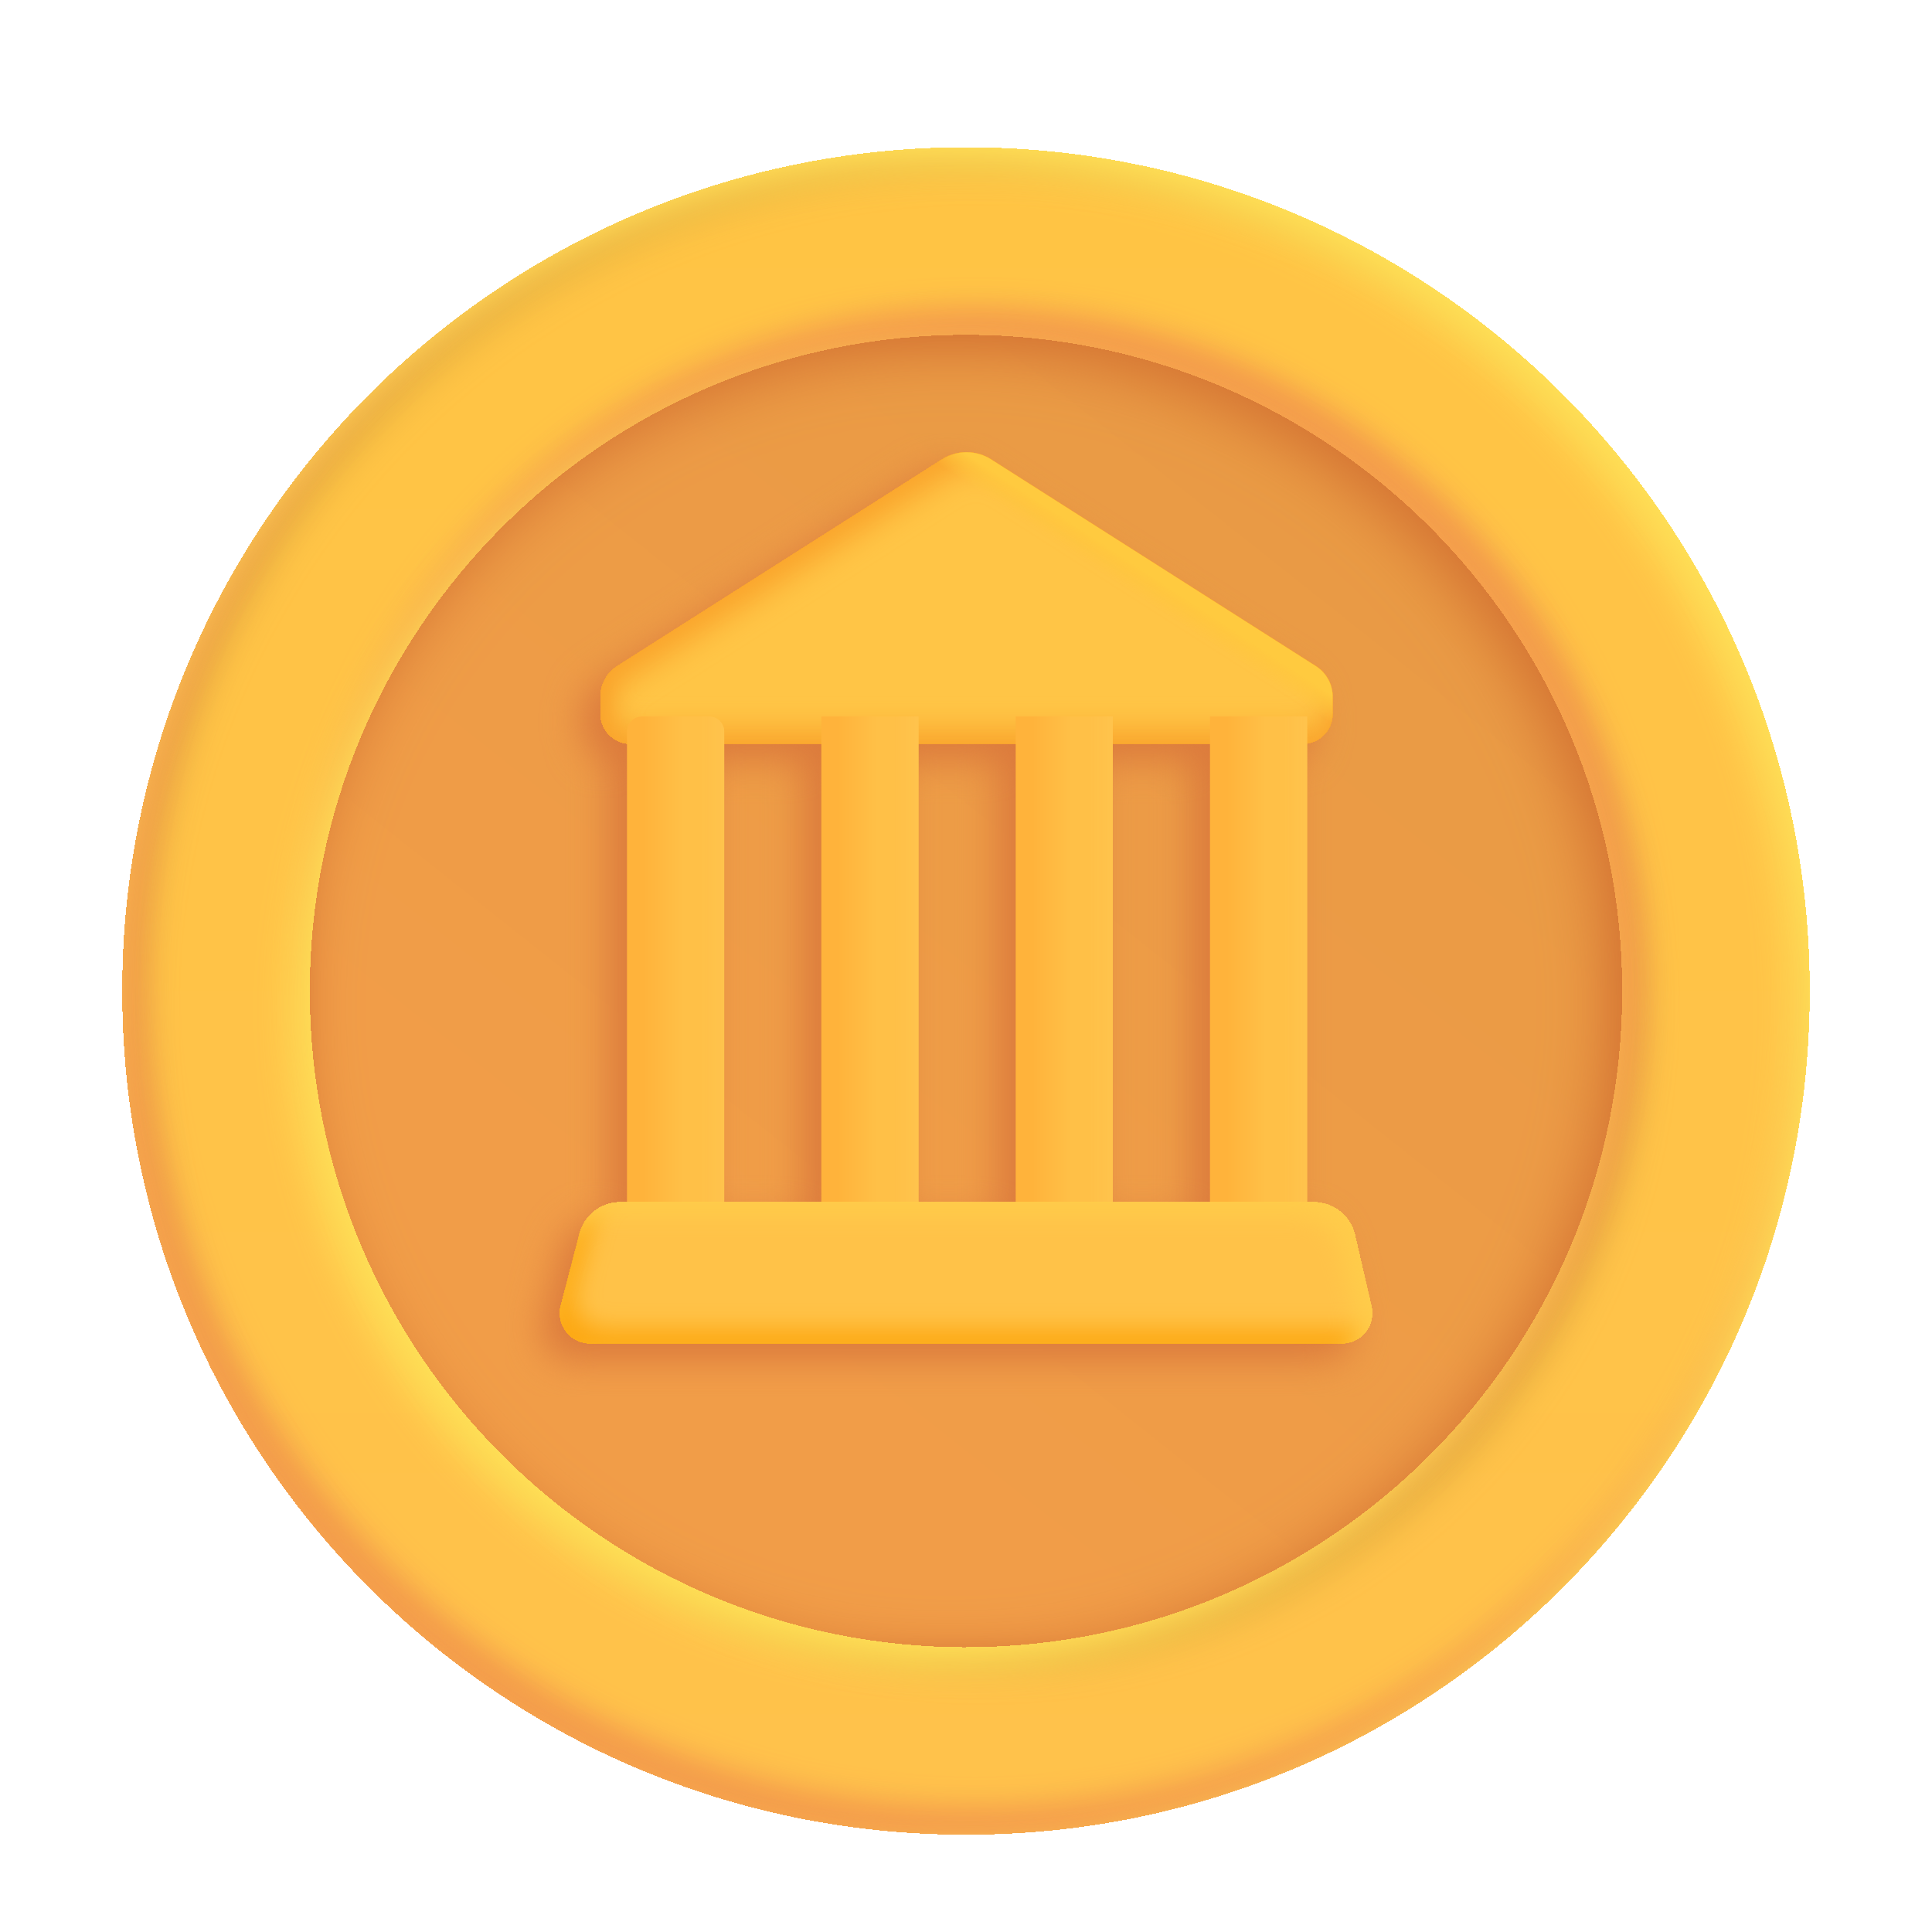
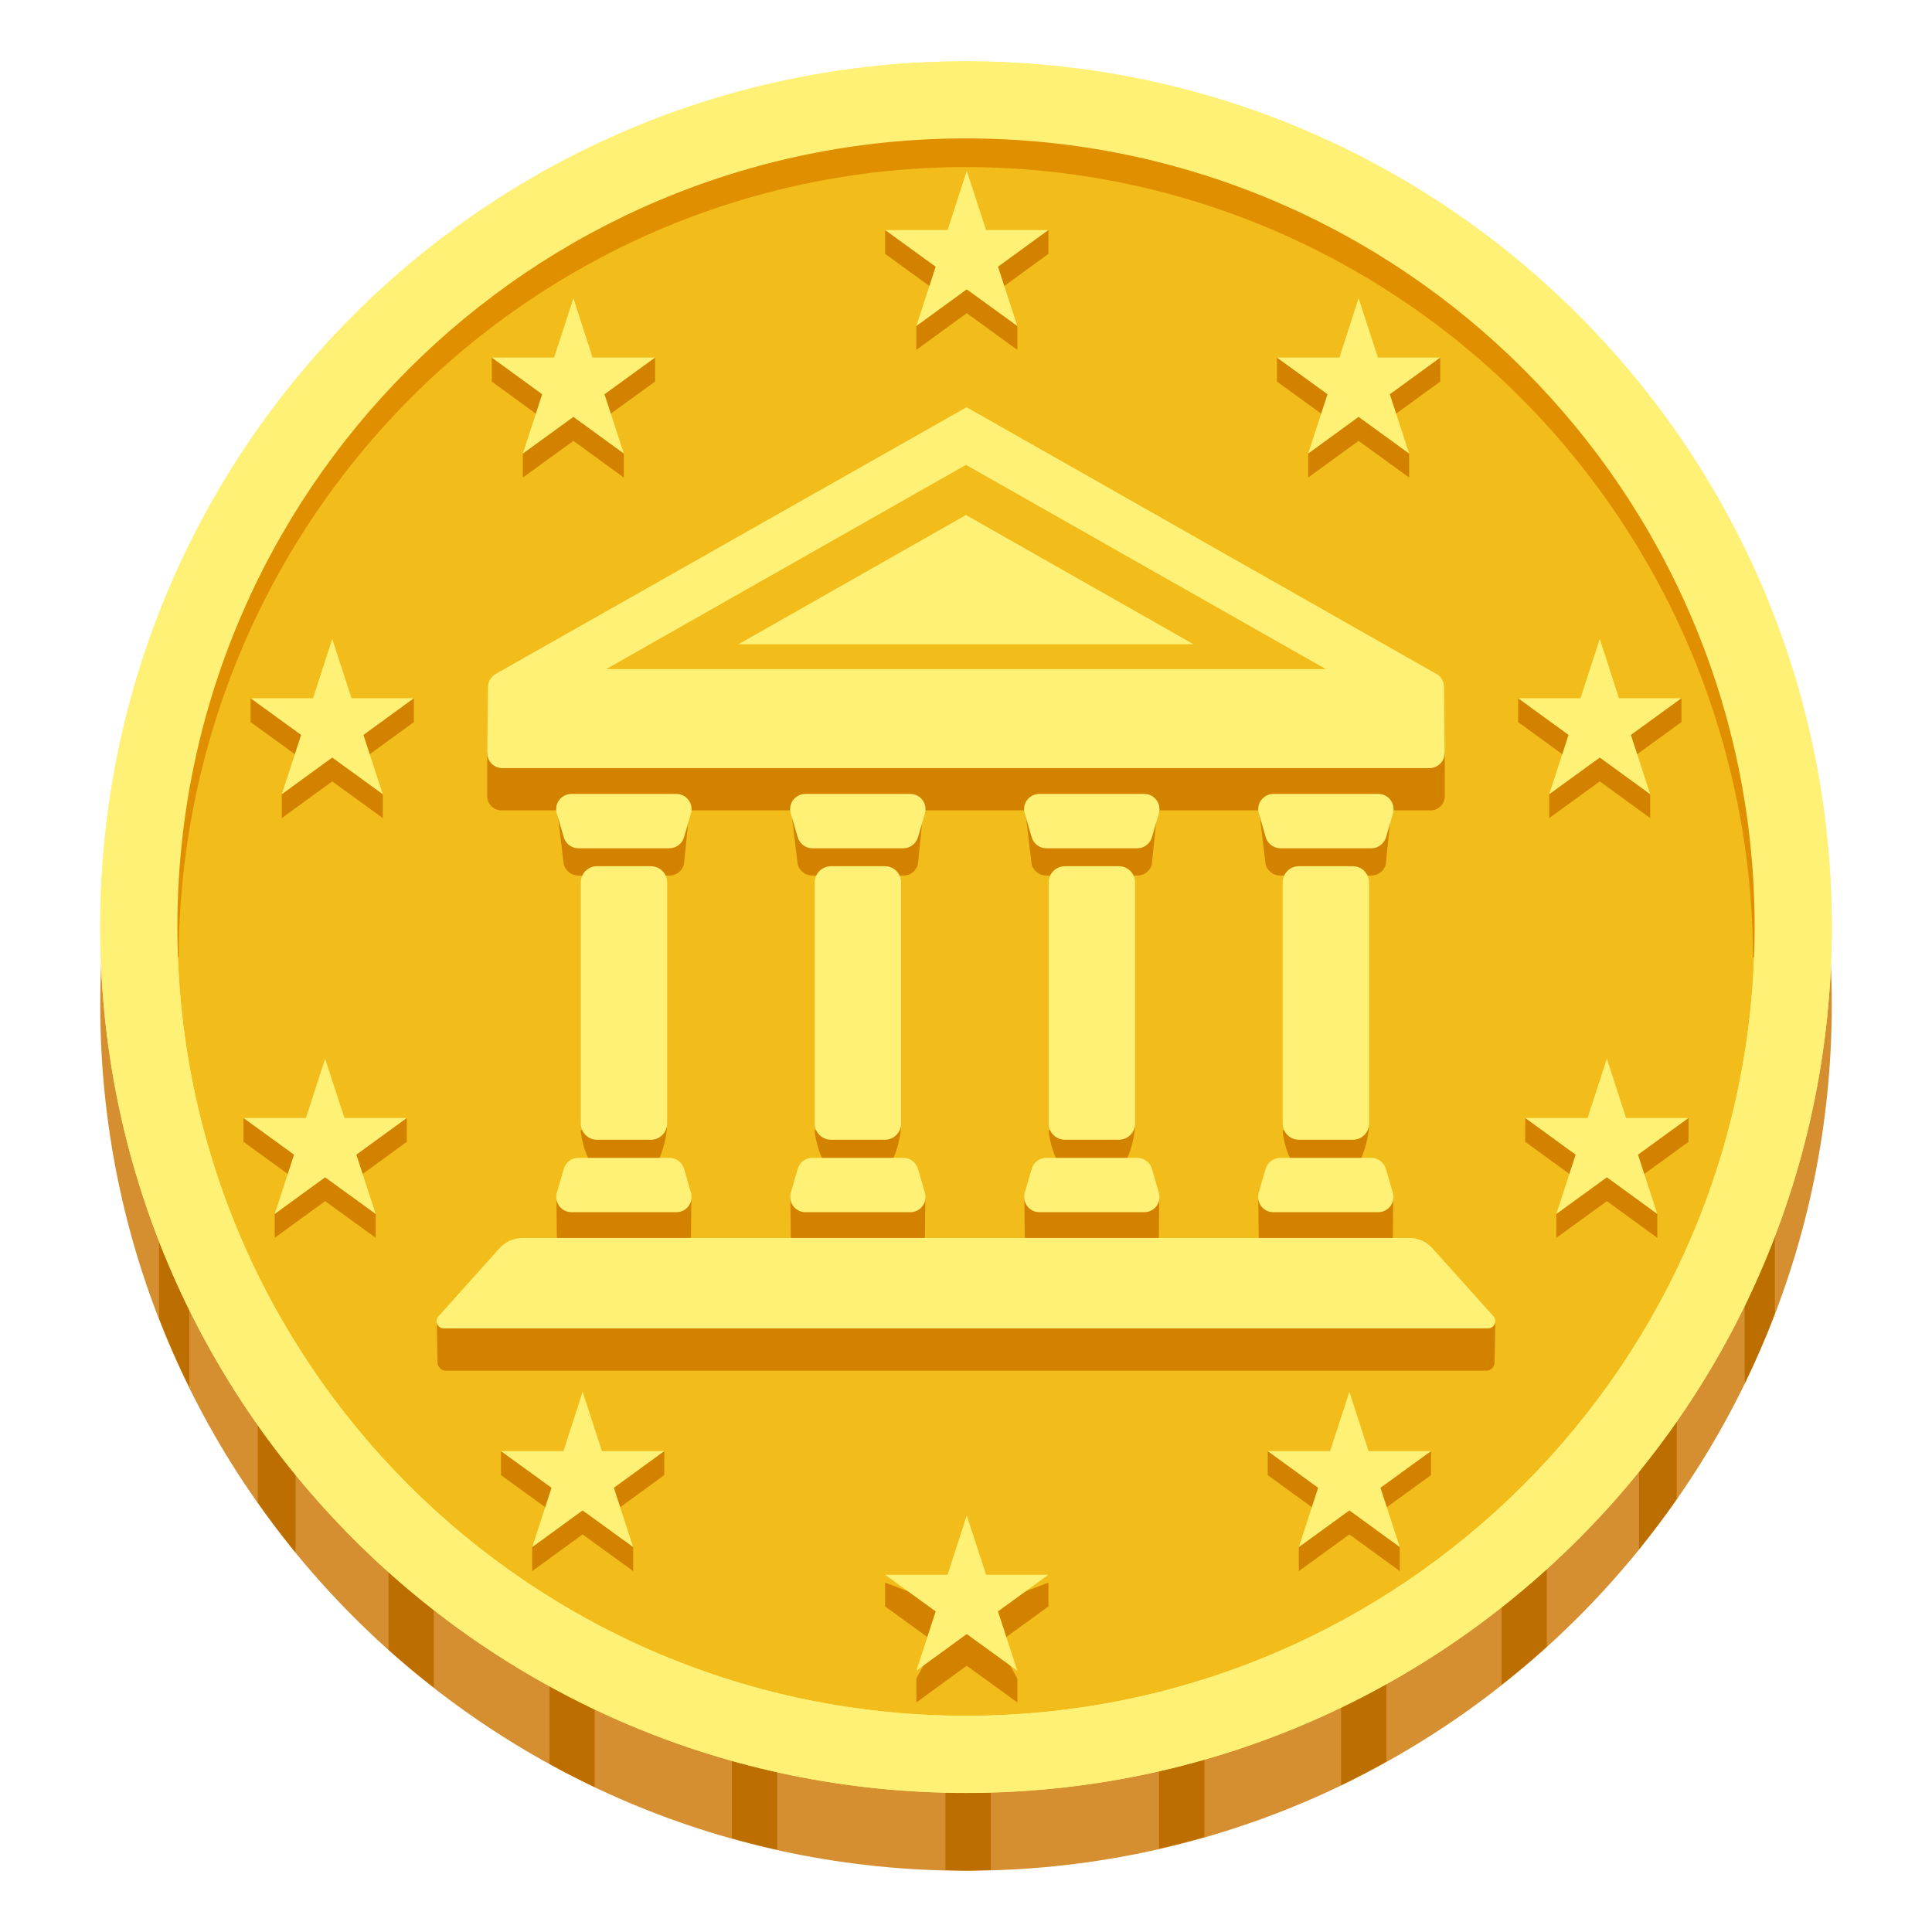
- <svg xmlns="http://www.w3.org/2000/svg" viewBox="0 0 32 32">
-   <g fill="none">
-     <g filter="url(#iAjFfXx)">
-       <circle cx="16" cy="16.414" r="10.875" fill="url(#i6PeFWd)" />
-     </g>
-     <g filter="url(#iouJTNe)">
-       <path fill="url(#i2C546d)" fill-rule="evenodd" d="M16 30.383c7.715 0 13.969-6.254 13.969-13.969S23.715 2.445 16 2.445S2.031 8.7 2.031 16.415c0 7.714 6.254 13.968 13.969 13.968m0-3.094c6.006 0 10.875-4.869 10.875-10.875S22.006 5.54 16 5.54S5.125 10.408 5.125 16.414S9.994 27.29 16 27.29" clip-rule="evenodd" />
-     </g>
-     <g filter="url(#ipWHWSi)">
-       <path fill="#DC7B3C" fill-rule="evenodd" d="M9.913 11.315a.6.6 0 0 0-.278.507v.28a.5.5 0 0 0 .438.496v7.597h-.108a.7.7 0 0 0-.677.524l-.31 1.186a.5.5 0 0 0 .484.626h12.45a.5.5 0 0 0 .488-.612l-.272-1.181a.7.7 0 0 0-.683-.543h-.107v-7.6a.5.5 0 0 0 .422-.493v-.28a.6.6 0 0 0-.277-.507L16.1 7.89a.75.75 0 0 0-.806 0zm9.816 8.88v-7.593h-1.61v7.593zm-3.219 0v-7.593H14.9v7.593zm-3.219 0v-7.593h-1.609v7.593z" clip-rule="evenodd" />
-     </g>
-     <g filter="url(#iiB72gd)">
-       <path fill="#FFC546" d="M9.948 11.54a.6.6 0 0 1 .277-.506l5.383-3.426a.75.75 0 0 1 .805 0l5.382 3.426a.6.6 0 0 1 .278.506v.28a.5.5 0 0 1-.5.5H10.448a.5.5 0 0 1-.5-.5z" />
-     </g>
-     <path fill="url(#iAvbCdp)" d="M9.948 11.54a.6.6 0 0 1 .277-.506l5.383-3.426a.75.75 0 0 1 .805 0l5.382 3.426a.6.6 0 0 1 .278.506v.28a.5.5 0 0 1-.5.5H10.448a.5.5 0 0 1-.5-.5z" />
-     <path fill="url(#iBbIFqd)" d="M10.385 12.117a.25.25 0 0 1 .25-.25h1.11a.25.25 0 0 1 .25.25v8.016h-1.61z" />
-     <path fill="url(#isw5ceb)" d="M10.385 12.117a.25.25 0 0 1 .25-.25h1.11a.25.25 0 0 1 .25.25v8.016h-1.61z" />
-     <path fill="url(#izwpI3d)" d="M13.604 11.867h1.609v8.266h-1.609z" />
-     <path fill="url(#i8WXOKe)" d="M13.604 11.867h1.609v8.266h-1.609z" />
-     <path fill="url(#iQycaOd)" d="M16.823 11.867h1.609v8.266h-1.609z" />
-     <path fill="url(#ij90kmb)" d="M16.823 11.867h1.609v8.266h-1.609z" />
-     <path fill="url(#iiyv3De)" d="M20.041 11.867h1.609v8.266h-1.609z" />
-     <path fill="url(#iHzNxce)" d="M20.041 11.867h1.609v8.266h-1.609z" />
-     <g filter="url(#iy0scMd)">
-       <path fill="#FFC248" d="M9.6 20.437a.7.7 0 0 1 .678-.523h11.48a.7.7 0 0 1 .682.543l.273 1.18a.5.5 0 0 1-.488.613H9.775a.5.5 0 0 1-.484-.626z" />
-     </g>
-     <defs>
-       <linearGradient id="i6PeFWd" x1="11.563" x2="23.313" y1="21.852" y2="7.039" gradientUnits="userSpaceOnUse">
-         <stop stop-color="#F19D48" />
-         <stop offset="1" stop-color="#E89A44" />
-       </linearGradient>
-       <linearGradient id="i2C546d" x1="16" x2="16" y1="2.445" y2="30.383" gradientUnits="userSpaceOnUse">
-         <stop stop-color="#FFC444" />
-         <stop offset="1" stop-color="#FFC24B" />
-       </linearGradient>
-       <linearGradient id="iAvbCdp" x1="19.313" x2="18.906" y1="9.289" y2="9.906" gradientUnits="userSpaceOnUse">
-         <stop offset=".459" stop-color="#FFCA3F" />
-         <stop offset="1" stop-color="#FFCA3F" stop-opacity="0" />
-       </linearGradient>
-       <linearGradient id="iBbIFqd" x1="10.531" x2="11.313" y1="15.059" y2="15.059" gradientUnits="userSpaceOnUse">
-         <stop offset=".167" stop-color="#FFB33B" />
-         <stop offset="1" stop-color="#FFC047" />
-       </linearGradient>
-       <linearGradient id="isw5ceb" x1="11.995" x2="11.609" y1="16.686" y2="16.686" gradientUnits="userSpaceOnUse">
-         <stop offset=".067" stop-color="#FFC34C" />
-         <stop offset="1" stop-color="#FFC34C" stop-opacity="0" />
-       </linearGradient>
-       <linearGradient id="izwpI3d" x1="13.75" x2="14.531" y1="15.059" y2="15.059" gradientUnits="userSpaceOnUse">
-         <stop offset=".167" stop-color="#FFB33B" />
-         <stop offset="1" stop-color="#FFC047" />
-       </linearGradient>
-       <linearGradient id="i8WXOKe" x1="15.213" x2="14.828" y1="16.686" y2="16.686" gradientUnits="userSpaceOnUse">
-         <stop offset=".067" stop-color="#FFC34C" />
-         <stop offset="1" stop-color="#FFC34C" stop-opacity="0" />
-       </linearGradient>
-       <linearGradient id="iQycaOd" x1="16.969" x2="17.75" y1="15.059" y2="15.059" gradientUnits="userSpaceOnUse">
-         <stop offset=".167" stop-color="#FFB33B" />
-         <stop offset="1" stop-color="#FFC047" />
-       </linearGradient>
-       <linearGradient id="ij90kmb" x1="18.432" x2="18.047" y1="16.686" y2="16.686" gradientUnits="userSpaceOnUse">
-         <stop offset=".067" stop-color="#FFC34C" />
-         <stop offset="1" stop-color="#FFC34C" stop-opacity="0" />
-       </linearGradient>
-       <linearGradient id="iiyv3De" x1="20.188" x2="20.969" y1="15.059" y2="15.059" gradientUnits="userSpaceOnUse">
-         <stop offset=".167" stop-color="#FFB33B" />
-         <stop offset="1" stop-color="#FFC047" />
-       </linearGradient>
-       <linearGradient id="iHzNxce" x1="21.651" x2="21.266" y1="16.686" y2="16.686" gradientUnits="userSpaceOnUse">
-         <stop offset=".067" stop-color="#FFC34C" />
-         <stop offset="1" stop-color="#FFC34C" stop-opacity="0" />
-       </linearGradient>
-       <filter id="iAjFfXx" width="22" height="22" x="4.875" y="5.539" color-interpolation-filters="sRGB" filterUnits="userSpaceOnUse">
-         <feFlood flood-opacity="0" result="BackgroundImageFix" />
-         <feBlend in="SourceGraphic" in2="BackgroundImageFix" result="shape" />
-         <feColorMatrix in="SourceAlpha" result="hardAlpha" values="0 0 0 0 0 0 0 0 0 0 0 0 0 0 0 0 0 0 127 0" />
-         <feOffset dx="-.25" dy=".25" />
-         <feGaussianBlur stdDeviation=".5" />
-         <feComposite in2="hardAlpha" k2="-1" k3="1" operator="arithmetic" />
-         <feColorMatrix values="0 0 0 0 0.831 0 0 0 0 0.451 0 0 0 0 0.196 0 0 0 1 0" />
-         <feBlend in2="shape" result="effect1_innerShadow_18_21332" />
-       </filter>
-       <filter id="iouJTNe" width="28.538" height="28.538" x="1.731" y="2.145" color-interpolation-filters="sRGB" filterUnits="userSpaceOnUse">
-         <feFlood flood-opacity="0" result="BackgroundImageFix" />
-         <feBlend in="SourceGraphic" in2="BackgroundImageFix" result="shape" />
-         <feColorMatrix in="SourceAlpha" result="hardAlpha" values="0 0 0 0 0 0 0 0 0 0 0 0 0 0 0 0 0 0 127 0" />
-         <feOffset dx=".3" dy=".3" />
-         <feGaussianBlur stdDeviation=".3" />
-         <feComposite in2="hardAlpha" k2="-1" k3="1" operator="arithmetic" />
-         <feColorMatrix values="0 0 0 0 0.886 0 0 0 0 0.663 0 0 0 0 0.235 0 0 0 1 0" />
-         <feBlend in2="shape" result="effect1_innerShadow_18_21332" />
-         <feColorMatrix in="SourceAlpha" result="hardAlpha" values="0 0 0 0 0 0 0 0 0 0 0 0 0 0 0 0 0 0 127 0" />
-         <feOffset dx=".3" dy="-.3" />
-         <feGaussianBlur stdDeviation=".3" />
-         <feComposite in2="hardAlpha" k2="-1" k3="1" operator="arithmetic" />
-         <feColorMatrix values="0 0 0 0 0.957 0 0 0 0 0.608 0 0 0 0 0.294 0 0 0 1 0" />
-         <feBlend in2="effect1_innerShadow_18_21332" result="effect2_innerShadow_18_21332" />
-         <feColorMatrix in="SourceAlpha" result="hardAlpha" values="0 0 0 0 0 0 0 0 0 0 0 0 0 0 0 0 0 0 127 0" />
-         <feOffset dy="-.3" />
-         <feGaussianBlur stdDeviation=".3" />
-         <feComposite in2="hardAlpha" k2="-1" k3="1" operator="arithmetic" />
-         <feColorMatrix values="0 0 0 0 0.957 0 0 0 0 0.608 0 0 0 0 0.294 0 0 0 1 0" />
-         <feBlend in2="effect2_innerShadow_18_21332" result="effect3_innerShadow_18_21332" />
-         <feColorMatrix in="SourceAlpha" result="hardAlpha" values="0 0 0 0 0 0 0 0 0 0 0 0 0 0 0 0 0 0 127 0" />
-         <feOffset dx="-.3" dy=".3" />
-         <feGaussianBlur stdDeviation=".3" />
-         <feComposite in2="hardAlpha" k2="-1" k3="1" operator="arithmetic" />
-         <feColorMatrix values="0 0 0 0 1 0 0 0 0 0.882 0 0 0 0 0.337 0 0 0 1 0" />
-         <feBlend in2="effect3_innerShadow_18_21332" result="effect4_innerShadow_18_21332" />
-       </filter>
-       <filter id="ipWHWSi" width="14.651" height="15.959" x="8.362" y="7.172" color-interpolation-filters="sRGB" filterUnits="userSpaceOnUse">
-         <feFlood flood-opacity="0" result="BackgroundImageFix" />
-         <feBlend in="SourceGraphic" in2="BackgroundImageFix" result="shape" />
-         <feGaussianBlur result="effect1_foregroundBlur_18_21332" stdDeviation=".3" />
-       </filter>
-       <filter id="iiB72gd" width="12.275" height="5.33" x="9.948" y="7.241" color-interpolation-filters="sRGB" filterUnits="userSpaceOnUse">
-         <feFlood flood-opacity="0" result="BackgroundImageFix" />
-         <feBlend in="SourceGraphic" in2="BackgroundImageFix" result="shape" />
-         <feColorMatrix in="SourceAlpha" result="hardAlpha" values="0 0 0 0 0 0 0 0 0 0 0 0 0 0 0 0 0 0 127 0" />
-         <feOffset dy="-.25" />
-         <feGaussianBlur stdDeviation=".25" />
-         <feComposite in2="hardAlpha" k2="-1" k3="1" operator="arithmetic" />
-         <feColorMatrix values="0 0 0 0 0.98 0 0 0 0 0.647 0 0 0 0 0.173 0 0 0 1 0" />
-         <feBlend in2="shape" result="effect1_innerShadow_18_21332" />
-         <feColorMatrix in="SourceAlpha" result="hardAlpha" values="0 0 0 0 0 0 0 0 0 0 0 0 0 0 0 0 0 0 127 0" />
-         <feOffset dx=".15" dy=".25" />
-         <feGaussianBlur stdDeviation=".25" />
-         <feComposite in2="hardAlpha" k2="-1" k3="1" operator="arithmetic" />
-         <feColorMatrix values="0 0 0 0 0.98 0 0 0 0 0.647 0 0 0 0 0.173 0 0 0 1 0" />
-         <feBlend in2="effect1_innerShadow_18_21332" result="effect2_innerShadow_18_21332" />
-       </filter>
-       <filter id="iy0scMd" width="13.951" height="2.836" x="9.024" y="19.664" color-interpolation-filters="sRGB" filterUnits="userSpaceOnUse">
-         <feFlood flood-opacity="0" result="BackgroundImageFix" />
-         <feBlend in="SourceGraphic" in2="BackgroundImageFix" result="shape" />
-         <feColorMatrix in="SourceAlpha" result="hardAlpha" values="0 0 0 0 0 0 0 0 0 0 0 0 0 0 0 0 0 0 127 0" />
-         <feOffset dx=".25" dy="-.25" />
-         <feGaussianBlur stdDeviation=".2" />
-         <feComposite in2="hardAlpha" k2="-1" k3="1" operator="arithmetic" />
-         <feColorMatrix values="0 0 0 0 0.992 0 0 0 0 0.659 0 0 0 0 0.071 0 0 0 1 0" />
-         <feBlend in2="shape" result="effect1_innerShadow_18_21332" />
-         <feColorMatrix in="SourceAlpha" result="hardAlpha" values="0 0 0 0 0 0 0 0 0 0 0 0 0 0 0 0 0 0 127 0" />
-         <feOffset dx="-.25" dy=".25" />
-         <feGaussianBlur stdDeviation=".2" />
-         <feComposite in2="hardAlpha" k2="-1" k3="1" operator="arithmetic" />
-         <feColorMatrix values="0 0 0 0 1 0 0 0 0 0.8 0 0 0 0 0.29 0 0 0 1 0" />
-         <feBlend in2="effect1_innerShadow_18_21332" result="effect2_innerShadow_18_21332" />
-       </filter>
-     </defs>
-   </g>
+ <svg xmlns="http://www.w3.org/2000/svg" viewBox="0 0 128 128">
+   <circle cx="64" cy="66.58" r="57.36" fill="#d68f30" />
+   <path fill="#bc6f00" d="M10.54 81.48v5.86c.6 1.55 1.27 3.08 2 4.56V81.48zm6.54 11.03v7.04c.8 1.13 1.63 2.24 2.5 3.31V92.51zm8.66 9.2v7.59c.97.87 1.97 1.7 3 2.5v-10.09zm10.66 6.99v8.16c.98.54 1.98 1.05 3 1.54v-9.7zm12.09 4.45v8.64c.99.28 1.99.53 3 .76v-9.4zm14.15 1.54v9.21c.45.01.9.03 1.36.03c.55 0 1.1-.03 1.64-.04v-9.2zm14.15-1.61v9.4c1.01-.23 2.01-.49 3-.77v-8.63zm12.06-4.51v9.71c1.02-.49 2.02-1.02 3-1.57v-8.14zm10.63-7.05v10.1a56 56 0 0 0 3-2.52v-7.58zm11.61-9.23h-2.5v10.35c.87-1.08 1.71-2.19 2.5-3.33zm6.5-11.07h-2v10.44c.73-1.51 1.4-3.06 2-4.63z" />
+   <circle cx="64" cy="61.42" r="57.36" fill="#fff176" />
+   <circle cx="64" cy="61.42" r="52.25" fill="#f2bc1a" />
+   <path fill="#e08f00" d="M11.65 63.42c-.37-6.88.82-13.86 3.22-20.4c2.5-6.52 6.33-12.55 11.16-17.67C35.73 15.09 49.81 9.14 64 9.07c14.19.08 28.28 6.02 37.96 16.29c4.84 5.11 8.66 11.15 11.16 17.66c2.41 6.55 3.6 13.52 3.22 20.4h-.2a52.8 52.8 0 0 0-4-20a52.8 52.8 0 0 0-11.29-16.97a52.3 52.3 0 0 0-16.9-11.38a51.8 51.8 0 0 0-39.92 0a52.3 52.3 0 0 0-16.9 11.38a52.7 52.7 0 0 0-11.29 16.97a52.8 52.8 0 0 0-4 20z" />
+   <path fill="#fff176" d="M64 4.07c-31.68 0-57.36 25.68-57.36 57.36S32.32 118.79 64 118.79s57.36-25.68 57.36-57.36S95.68 4.07 64 4.07m0 109.61c-28.86 0-52.25-23.39-52.25-52.25C11.75 32.56 35.14 9.17 64 9.17s52.25 23.39 52.25 52.25S92.86 113.68 64 113.68" />
+   <path fill="#d38200" d="m37.99 21.35l1.27 3.93l4.14-1.58v1.58l-3.35 2.43l1.28 2.34v1.59l-3.34-2.43l-3.35 2.43v-1.59l1.28-2.34l-3.34-2.43V23.7l4.13 1.58zM22.01 43.91l1.28 3.93l4.13-1.58v1.58l-3.34 2.43l1.28 2.35v1.58l-3.35-2.43l-3.34 2.43v-1.58l1.28-2.35l-3.35-2.43v-1.58l4.14 1.58zm-.47 27.81l1.28 3.93l4.13-1.58v1.58l-3.34 2.43l1.28 2.35v1.58l-3.35-2.43l-3.34 2.43v-1.58l1.28-2.35l-3.35-2.43v-1.58l4.14 1.58zM38.6 93.8l1.28 3.93l4.13-1.58v1.58l-3.34 2.43l1.28 2.34v1.59l-3.35-2.43l-3.34 2.43v-1.59l1.28-2.34l-3.35-2.43v-1.58l4.14 1.58zm51.41-72.45l-1.27 3.93l-4.14-1.58v1.58l3.35 2.43l-1.28 2.34v1.59l3.34-2.43l3.35 2.43v-1.59l-1.28-2.34l3.34-2.43V23.7l-4.13 1.58zm15.98 22.56l-1.28 3.93l-4.13-1.58v1.58l3.34 2.43l-1.28 2.35v1.58l3.35-2.43l3.34 2.43v-1.58l-1.28-2.35l3.35-2.43v-1.58l-4.14 1.58zm.47 27.81l-1.28 3.93l-4.13-1.58v1.58l3.34 2.43l-1.28 2.35v1.58l3.35-2.43l3.34 2.43v-1.58l-1.28-2.35l3.35-2.43v-1.58l-4.14 1.58zM89.4 93.8l-1.28 3.93l-4.13-1.58v1.58l3.34 2.43l-1.28 2.34v1.59l3.35-2.43l3.34 2.43v-1.59l-1.28-2.34l3.35-2.43v-1.58l-4.14 1.58z" />
+   <path fill="#fff176" d="m89.4 92.21l1.27 3.93h4.14l-3.35 2.43l1.28 3.93l-3.34-2.43l-3.35 2.43l1.28-3.93l-3.34-2.43h4.13zm17.06-22.07l1.27 3.93h4.14l-3.35 2.43l1.28 3.93l-3.34-2.43l-3.35 2.43l1.28-3.93l-3.34-2.43h4.13zm-.47-27.81l1.27 3.93h4.14l-3.35 2.43l1.28 3.93l-3.34-2.43l-3.35 2.43l1.28-3.93l-3.34-2.43h4.13zM90.01 19.76l1.28 3.93h4.13l-3.34 2.43l1.28 3.93l-3.35-2.43l-3.34 2.43l1.28-3.93l-3.35-2.43h4.14z" />
+   <path fill="#d38200" d="m64.05 102.5l1.28 3.93l4.13-1.58v1.58l-3.34 2.43l1.28 2.35v1.58l-3.35-2.43l-3.34 2.43v-1.58l1.28-2.35l-3.35-2.43v-1.58l4.14 1.58z" />
+   <path fill="#fff176" d="m64.05 100.4l1.28 3.93h4.13l-3.34 2.43l1.28 3.93l-3.35-2.43l-3.34 2.43l1.28-3.93l-3.35-2.43h4.14z" />
+   <path fill="#d38200" d="m64.05 12.89l1.28 3.93l4.13-1.58v1.58l-3.34 2.43l1.28 2.35v1.58l-3.35-2.43l-3.34 2.43V21.6l1.28-2.35l-3.35-2.43v-1.58l4.14 1.58z" />
+   <path fill="#fff176" d="m64.05 11.31l1.28 3.93h4.13l-3.34 2.43l1.28 3.93l-3.35-2.43l-3.34 2.43l1.28-3.93l-3.35-2.43h4.14zM38.6 92.21l-1.27 3.93h-4.14l3.35 2.43l-1.28 3.93l3.34-2.43l3.35 2.43l-1.28-3.93l3.34-2.43h-4.13zM21.54 70.14l-1.27 3.93h-4.14l3.35 2.43l-1.28 3.93L21.54 78l3.35 2.43l-1.28-3.93l3.34-2.43h-4.13zm.47-27.81l-1.27 3.93H16.6l3.35 2.43l-1.28 3.93l3.34-2.43l3.35 2.43l-1.28-3.93l3.34-2.43h-4.13zm15.98-22.57l-1.28 3.93h-4.13l3.34 2.43l-1.28 3.93l3.35-2.43l3.34 2.43l-1.28-3.93l3.35-2.43h-4.14z" />
+   <path fill="#d38200" d="M95.22 48.2c0-.35-62.38 0-62.38 0l-.56 1.68v2.87c0 .52.42.94.94.94h61.56c.52 0 .94-.42.94-.94v-2.79zm.09 37.3H33.1l-4.16 2.09l.05 2.69c.01.29.25.53.55.53h68.93c.29 0 .54-.23.55-.53l.05-2.64z" />
+   <path fill="#d38200" d="M43.13 77.32h-3.58c-.59 0-1.07-1.86-1.07-2.45l5.71-.18c0 .59-.48 2.63-1.06 2.63m1.22-19.31h-6.03c-.45 0-.84-.3-.97-.73l-.47-3.93h8.83l-.4 3.93c-.12.43-.51.73-.96.73m-6.03 20.5h6.03c.45 0 1.34.28 1.46.71c0 0-.03 1.87-.03 2.61s-.3 1.28-.97 1.28h-6.95c-.67 0-.97-.6-.97-1.28s-.03-2.59-.03-2.59c.13-.43 1.01-.73 1.46-.73m51.31-1.19h-3.58c-.59 0-1.07-1.86-1.07-2.45l5.71-.18c0 .59-.47 2.63-1.06 2.63m1.22-19.31h-6.03c-.45 0-.84-.3-.97-.73l-.47-3.93h8.83l-.4 3.93c-.12.43-.51.73-.96.73m-6.03 20.5h6.03c.45 0 1.34.28 1.46.71c0 0-.03 1.87-.03 2.61s-.3 1.28-.97 1.28h-6.95c-.67 0-.97-.6-.97-1.28s-.03-2.59-.03-2.59c.13-.43 1.01-.73 1.46-.73m-10.69-1.19h-3.58c-.59 0-1.07-1.86-1.07-2.45l5.71-.18c0 .59-.47 2.63-1.06 2.63m1.22-19.31h-6.03c-.45 0-.84-.3-.97-.73l-.47-3.93h8.83l-.4 3.93c-.12.43-.51.73-.96.73m-6.03 20.5h6.03c.45 0 1.34.28 1.46.71c0 0-.03 1.87-.03 2.61s-.3 1.28-.97 1.28h-6.95c-.67 0-.97-.6-.97-1.28s-.03-2.59-.03-2.59c.13-.43 1.01-.73 1.46-.73m-10.69-1.19h-3.58c-.59 0-1.07-1.86-1.07-2.45l5.71-.18c0 .59-.47 2.63-1.06 2.63m1.22-19.31h-6.03c-.45 0-.84-.3-.97-.73l-.47-3.93h8.83l-.4 3.93c-.12.43-.51.73-.96.73m-6.03 20.5h6.03c.45 0 1.34.28 1.46.71c0 0-.03 1.87-.03 2.61s-.3 1.28-.97 1.28h-6.95c-.67 0-.97-.6-.97-1.28s-.03-2.59-.03-2.59c.13-.43 1.01-.73 1.46-.73" />
+   <path fill="#fff176" d="M95.67 45.52c0-.35-.18-.68-.45-.84l-31.18-17.7l-31.22 17.68c-.3.18-.49.51-.49.86l-.05 4.37c0 .55.45 1 1 1h61.43c.55 0 1-.45 1-1z" />
+   <path fill="#f2bc1a" d="M87.84 44.33L64 30.8L40.16 44.33z" />
+   <path fill="#fff176" d="M79.07 42.68L64 34.12l-15.07 8.56zm14.32 39.34H34.61c-.58 0-1.13.25-1.52.68l-4.04 4.51c-.28.31-.06.8.36.8h69.18c.41 0 .63-.49.36-.8L94.9 82.7c-.38-.43-.94-.68-1.51-.68m-3.76-6.51h-3.58c-.59 0-1.07-.48-1.07-1.07V58.46c0-.59.48-1.07 1.07-1.07h3.58c.59 0 1.07.48 1.07 1.07v15.99c0 .59-.48 1.06-1.07 1.06m1.23-19.31h-6.03c-.45 0-.84-.3-.97-.73l-.46-1.59c-.19-.64.3-1.28.97-1.28h6.95c.67 0 1.15.64.97 1.28l-.46 1.59c-.13.43-.53.73-.97.73m-6.04 20.51h6.03c.45 0 .84.3.97.73l.46 1.59c.19.64-.3 1.28-.97 1.28h-6.95c-.67 0-1.15-.64-.97-1.28l.46-1.59c.13-.44.53-.73.97-.73m-41.69-1.2h-3.58c-.59 0-1.07-.48-1.07-1.07V58.46c0-.59.48-1.07 1.07-1.07h3.58c.59 0 1.07.48 1.07 1.07v15.99c-.01.59-.49 1.06-1.07 1.06m1.22-19.31h-6.03c-.45 0-.84-.3-.97-.73l-.46-1.59c-.19-.64.3-1.28.97-1.28h6.95c.67 0 1.15.64.97 1.28l-.46 1.59c-.13.43-.52.73-.97.73m-6.03 20.51h6.03c.45 0 .84.3.97.73l.46 1.59c.19.64-.3 1.28-.97 1.28h-6.95c-.67 0-1.15-.64-.97-1.28l.46-1.59c.13-.44.52-.73.97-.73m20.31-1.2h-3.58c-.59 0-1.07-.48-1.07-1.07V58.46c0-.59.48-1.07 1.07-1.07h3.58c.59 0 1.07.48 1.07 1.07v15.99a1.07 1.07 0 0 1-1.07 1.06m1.22-19.31h-6.03c-.45 0-.84-.3-.97-.73l-.46-1.59c-.19-.64.3-1.28.97-1.28h6.95c.67 0 1.15.64.97 1.28l-.46 1.59c-.13.43-.52.73-.97.73m-6.03 20.51h6.03c.45 0 .84.3.97.73l.46 1.59c.19.64-.3 1.28-.97 1.28h-6.95c-.67 0-1.15-.64-.97-1.28l.46-1.59c.13-.44.52-.73.97-.73m20.31-1.2h-3.58c-.59 0-1.07-.48-1.07-1.07V58.46c0-.59.48-1.07 1.07-1.07h3.58c.59 0 1.07.48 1.07 1.07v15.99a1.07 1.07 0 0 1-1.07 1.06m1.22-19.31h-6.03c-.45 0-.84-.3-.97-.73l-.46-1.59c-.19-.64.3-1.28.97-1.28h6.95c.67 0 1.15.64.97 1.28l-.46 1.59c-.13.43-.52.73-.97.73m-6.03 20.51h6.03c.45 0 .84.3.97.73l.46 1.59c.19.64-.3 1.28-.97 1.28h-6.95c-.67 0-1.15-.64-.97-1.28l.46-1.59c.13-.44.53-.73.97-.73" />
</svg>
